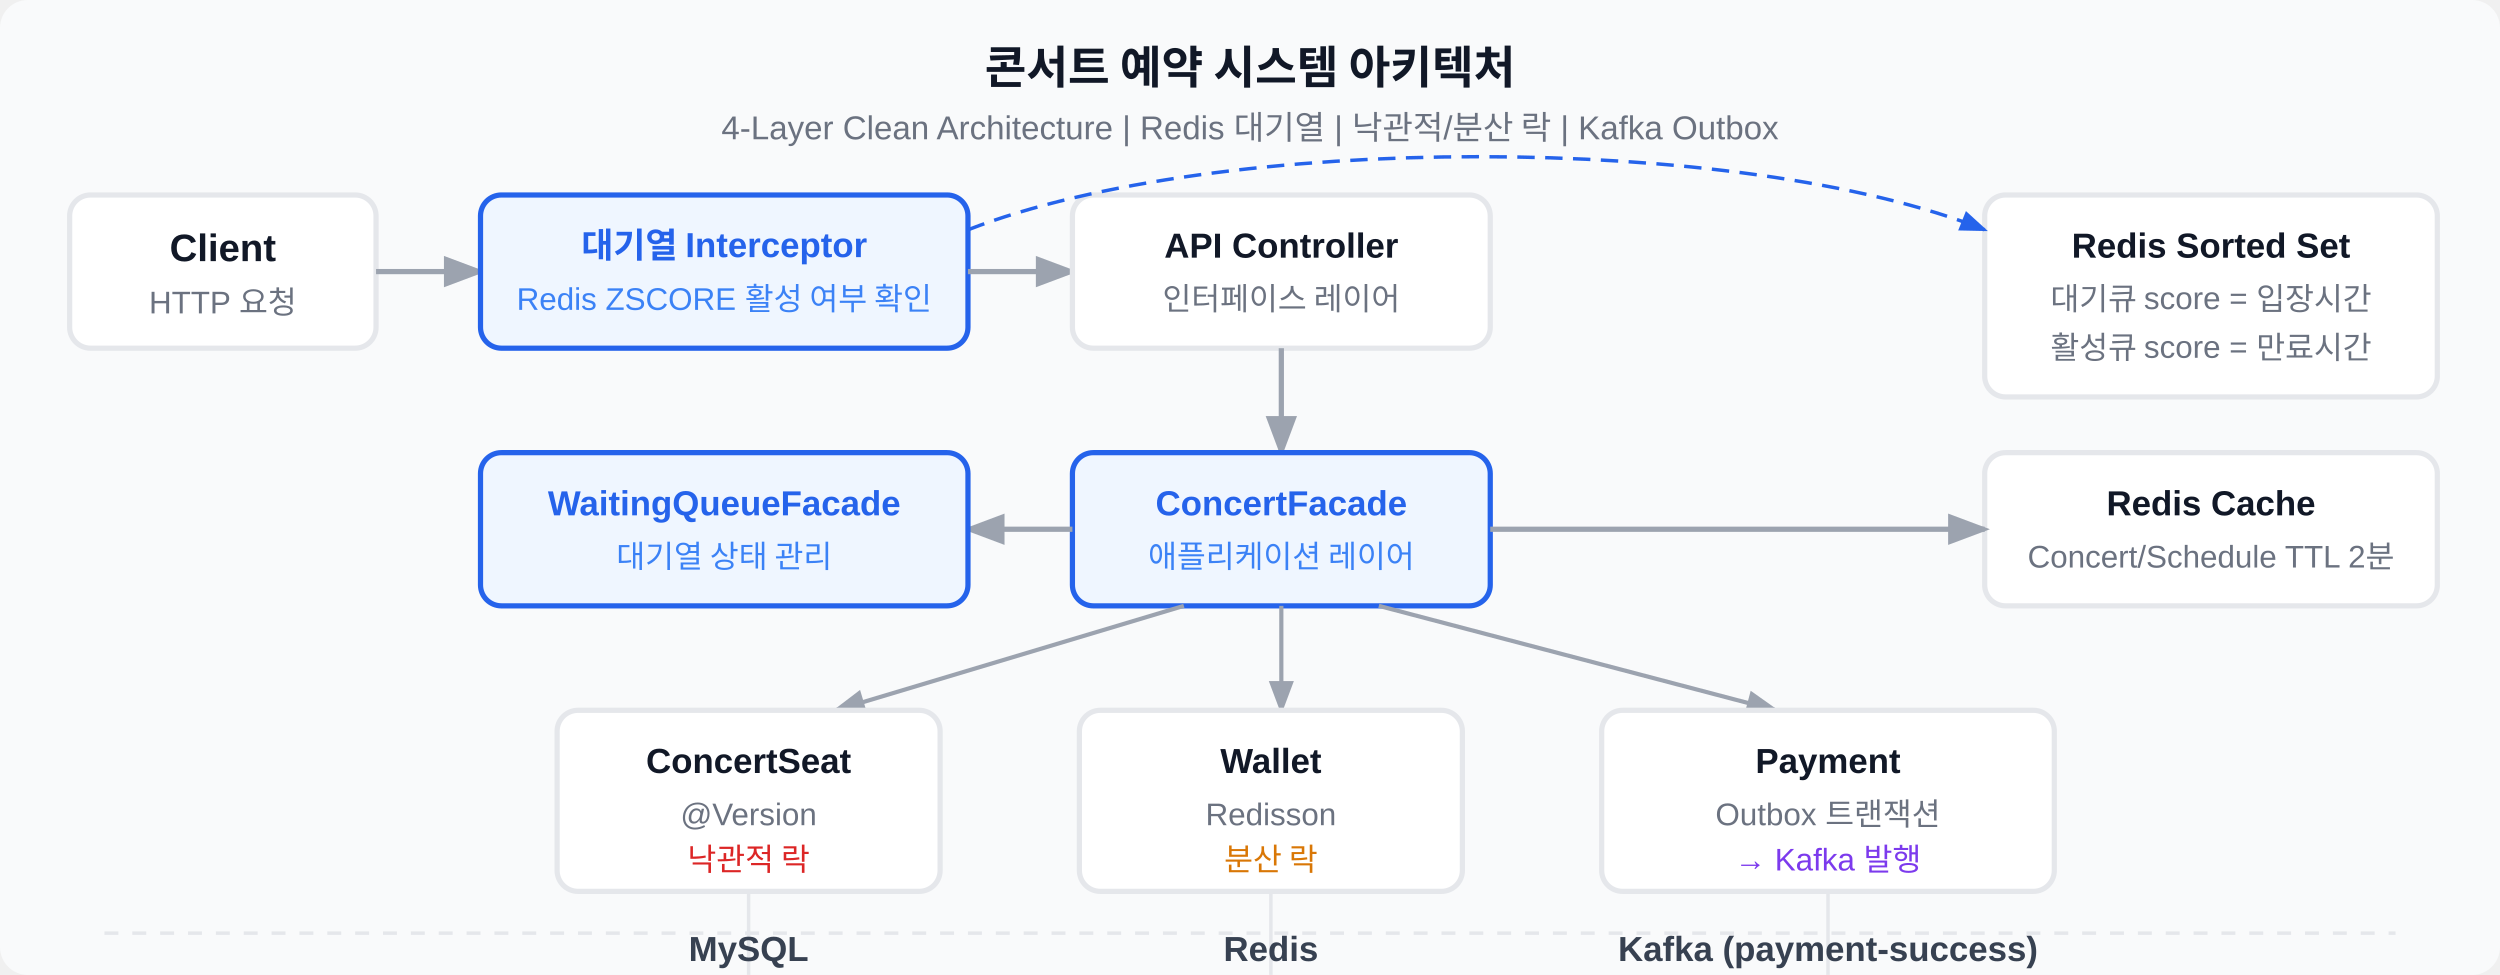
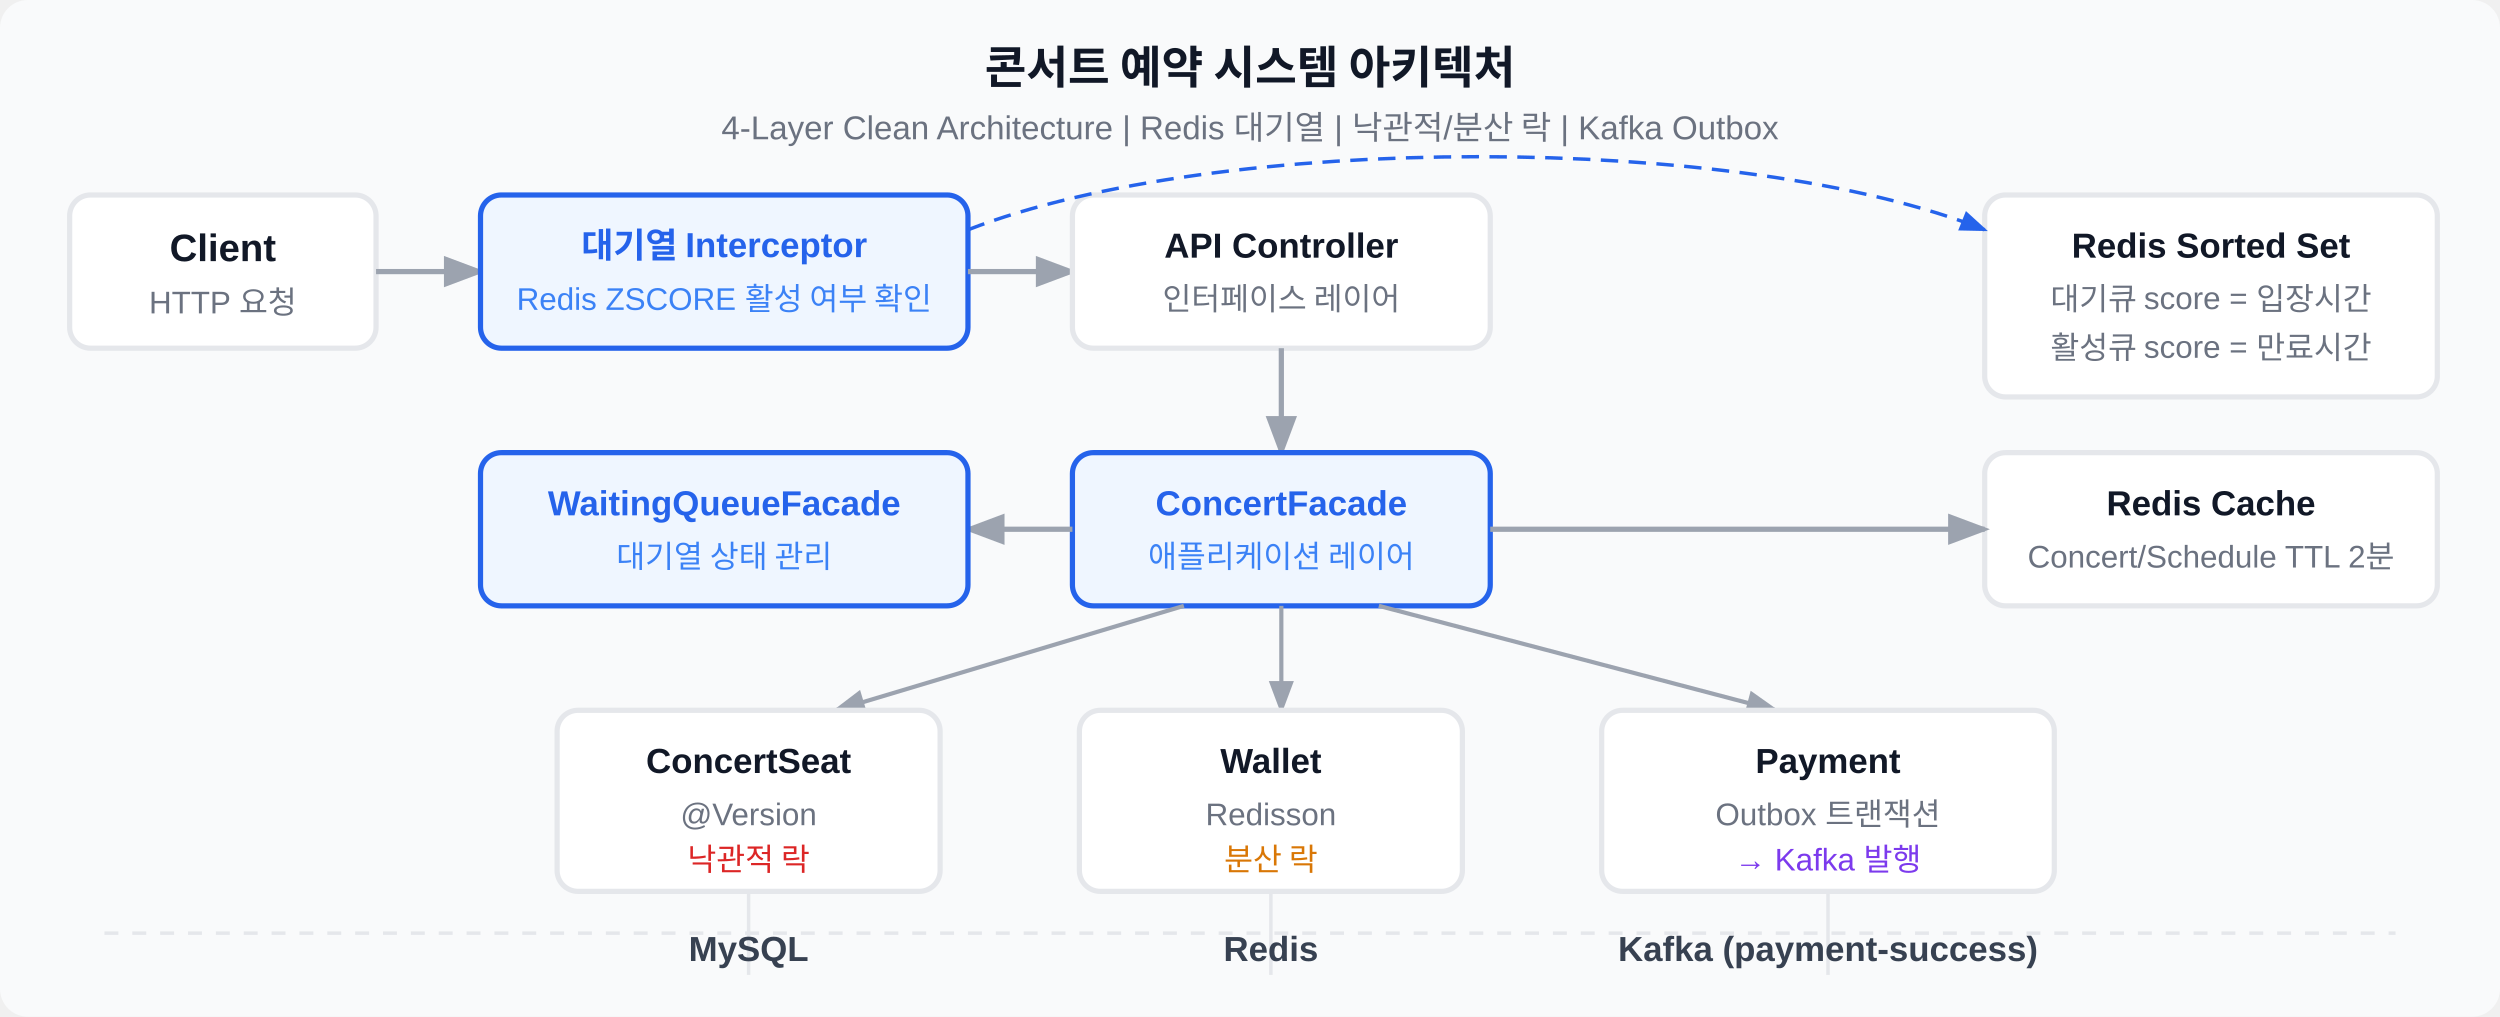
- <svg xmlns="http://www.w3.org/2000/svg" viewBox="0 0 718 280" width="718" height="280" font-family="Arial, sans-serif">
+ <svg xmlns="http://www.w3.org/2000/svg" viewBox="0 0 718 292" width="718" height="292" font-family="Arial, sans-serif">
  <defs>
    <marker id="arr" markerWidth="8" markerHeight="6" refX="7" refY="3" orient="auto">
      <path d="M0,0 L0,6 L8,3 z" fill="#9ca3af" />
    </marker>
    <marker id="arrb" markerWidth="8" markerHeight="6" refX="7" refY="3" orient="auto">
      <path d="M0,0 L0,6 L8,3 z" fill="#2563eb" />
    </marker>
  </defs>
-   <rect width="718" height="280" fill="#f9fafb" rx="8" />
+   <rect width="718" height="292" fill="#f9fafb" rx="8" />
  <text x="359" y="24" text-anchor="middle" font-size="13" font-weight="bold" fill="#111827">콘서트 예약 시스템 아키텍처</text>
  <text x="359" y="40" text-anchor="middle" font-size="9.5" fill="#6b7280">4-Layer Clean Architecture  |  Redis 대기열  |  낙관적/분산 락  |  Kafka Outbox</text>
  <rect x="20" y="56" width="88" height="44" rx="6" fill="#ffffff" stroke="#e5e7eb" stroke-width="1.5" />
  <text x="64" y="75" text-anchor="middle" font-size="11" font-weight="bold" fill="#111827">Client</text>
  <text x="64" y="90" text-anchor="middle" font-size="9" fill="#6b7280">HTTP 요청</text>
  <line x1="108" y1="78" x2="138" y2="78" stroke="#9ca3af" stroke-width="1.5" marker-end="url(#arr)" />
  <rect x="138" y="56" width="140" height="44" rx="6" fill="#eff6ff" stroke="#2563eb" stroke-width="1.5" />
  <text x="208" y="74" text-anchor="middle" font-size="10" font-weight="bold" fill="#2563eb">대기열 Interceptor</text>
  <text x="208" y="89" text-anchor="middle" font-size="9" fill="#3b82f6">Redis ZSCORE 활성 여부 확인</text>
  <line x1="278" y1="78" x2="308" y2="78" stroke="#9ca3af" stroke-width="1.5" marker-end="url(#arr)" />
  <rect x="308" y="56" width="120" height="44" rx="6" fill="#ffffff" stroke="#e5e7eb" stroke-width="1.5" />
  <text x="368" y="74" text-anchor="middle" font-size="10" font-weight="bold" fill="#111827">API Controller</text>
  <text x="368" y="89" text-anchor="middle" font-size="9" fill="#6b7280">인터페이스 레이어</text>
  <rect x="570" y="56" width="130" height="58" rx="6" fill="#ffffff" stroke="#e5e7eb" stroke-width="1.5" />
  <text x="635" y="74" text-anchor="middle" font-size="10" font-weight="bold" fill="#111827">Redis Sorted Set</text>
  <text x="635" y="89" text-anchor="middle" font-size="9" fill="#6b7280">대기큐  score = 입장시간</text>
  <text x="635" y="103" text-anchor="middle" font-size="9" fill="#6b7280">활성큐  score = 만료시간</text>
  <path d="M278,66 C350,38 500,38 570,66" stroke="#2563eb" stroke-width="1" stroke-dasharray="5,3" fill="none" marker-end="url(#arrb)" />
  <line x1="368" y1="100" x2="368" y2="130" stroke="#9ca3af" stroke-width="1.5" marker-end="url(#arr)" />
  <rect x="308" y="130" width="120" height="44" rx="6" fill="#eff6ff" stroke="#2563eb" stroke-width="1.5" />
  <text x="368" y="148" text-anchor="middle" font-size="10" font-weight="bold" fill="#2563eb">ConcertFacade</text>
  <text x="368" y="163" text-anchor="middle" font-size="9" fill="#3b82f6">애플리케이션 레이어</text>
  <line x1="308" y1="152" x2="278" y2="152" stroke="#9ca3af" stroke-width="1.5" marker-end="url(#arr)" />
  <rect x="138" y="130" width="140" height="44" rx="6" fill="#eff6ff" stroke="#2563eb" stroke-width="1.5" />
  <text x="208" y="148" text-anchor="middle" font-size="10" font-weight="bold" fill="#2563eb">WaitingQueueFacade</text>
  <text x="208" y="163" text-anchor="middle" font-size="9" fill="#3b82f6">대기열 상태 관리</text>
  <rect x="570" y="130" width="130" height="44" rx="6" fill="#ffffff" stroke="#e5e7eb" stroke-width="1.5" />
  <text x="635" y="148" text-anchor="middle" font-size="10" font-weight="bold" fill="#111827">Redis Cache</text>
  <text x="635" y="163" text-anchor="middle" font-size="9" fill="#6b7280">Concert/Schedule  TTL 2분</text>
  <line x1="428" y1="152" x2="570" y2="152" stroke="#9ca3af" stroke-width="1.5" marker-end="url(#arr)" />
  <line x1="340" y1="174" x2="240" y2="204" stroke="#9ca3af" stroke-width="1.2" marker-end="url(#arr)" />
  <line x1="368" y1="174" x2="368" y2="204" stroke="#9ca3af" stroke-width="1.2" marker-end="url(#arr)" />
  <line x1="396" y1="174" x2="510" y2="204" stroke="#9ca3af" stroke-width="1.2" marker-end="url(#arr)" />
  <rect x="160" y="204" width="110" height="52" rx="6" fill="#ffffff" stroke="#e5e7eb" stroke-width="1.5" />
  <text x="215" y="222" text-anchor="middle" font-size="10" font-weight="bold" fill="#111827">ConcertSeat</text>
  <text x="215" y="237" text-anchor="middle" font-size="9" fill="#6b7280">@Version</text>
  <text x="215" y="250" text-anchor="middle" font-size="9" fill="#dc2626">낙관적 락</text>
  <rect x="310" y="204" width="110" height="52" rx="6" fill="#ffffff" stroke="#e5e7eb" stroke-width="1.5" />
  <text x="365" y="222" text-anchor="middle" font-size="10" font-weight="bold" fill="#111827">Wallet</text>
  <text x="365" y="237" text-anchor="middle" font-size="9" fill="#6b7280">Redisson</text>
  <text x="365" y="250" text-anchor="middle" font-size="9" fill="#d97706">분산 락</text>
  <rect x="460" y="204" width="130" height="52" rx="6" fill="#ffffff" stroke="#e5e7eb" stroke-width="1.5" />
  <text x="525" y="222" text-anchor="middle" font-size="10" font-weight="bold" fill="#111827">Payment</text>
  <text x="525" y="237" text-anchor="middle" font-size="9" fill="#6b7280">Outbox 트랜잭션</text>
  <text x="525" y="250" text-anchor="middle" font-size="9" fill="#7c3aed">→ Kafka 발행</text>
  <line x1="30" y1="268" x2="688" y2="268" stroke="#e5e7eb" stroke-width="1" stroke-dasharray="4,4" />
  <rect x="160" y="272" width="88" height="0" rx="0" fill="none" />
  <line x1="215" y1="256" x2="215" y2="280" stroke="#e5e7eb" stroke-width="1" />
  <line x1="365" y1="256" x2="365" y2="280" stroke="#e5e7eb" stroke-width="1" />
  <line x1="525" y1="256" x2="525" y2="280" stroke="#e5e7eb" stroke-width="1" />
  <text x="215" y="276" text-anchor="middle" font-size="10" font-weight="bold" fill="#374151">MySQL</text>
  <text x="365" y="276" text-anchor="middle" font-size="10" font-weight="bold" fill="#374151">Redis</text>
  <text x="525" y="276" text-anchor="middle" font-size="10" font-weight="bold" fill="#374151">Kafka (payment-success)</text>
</svg>
